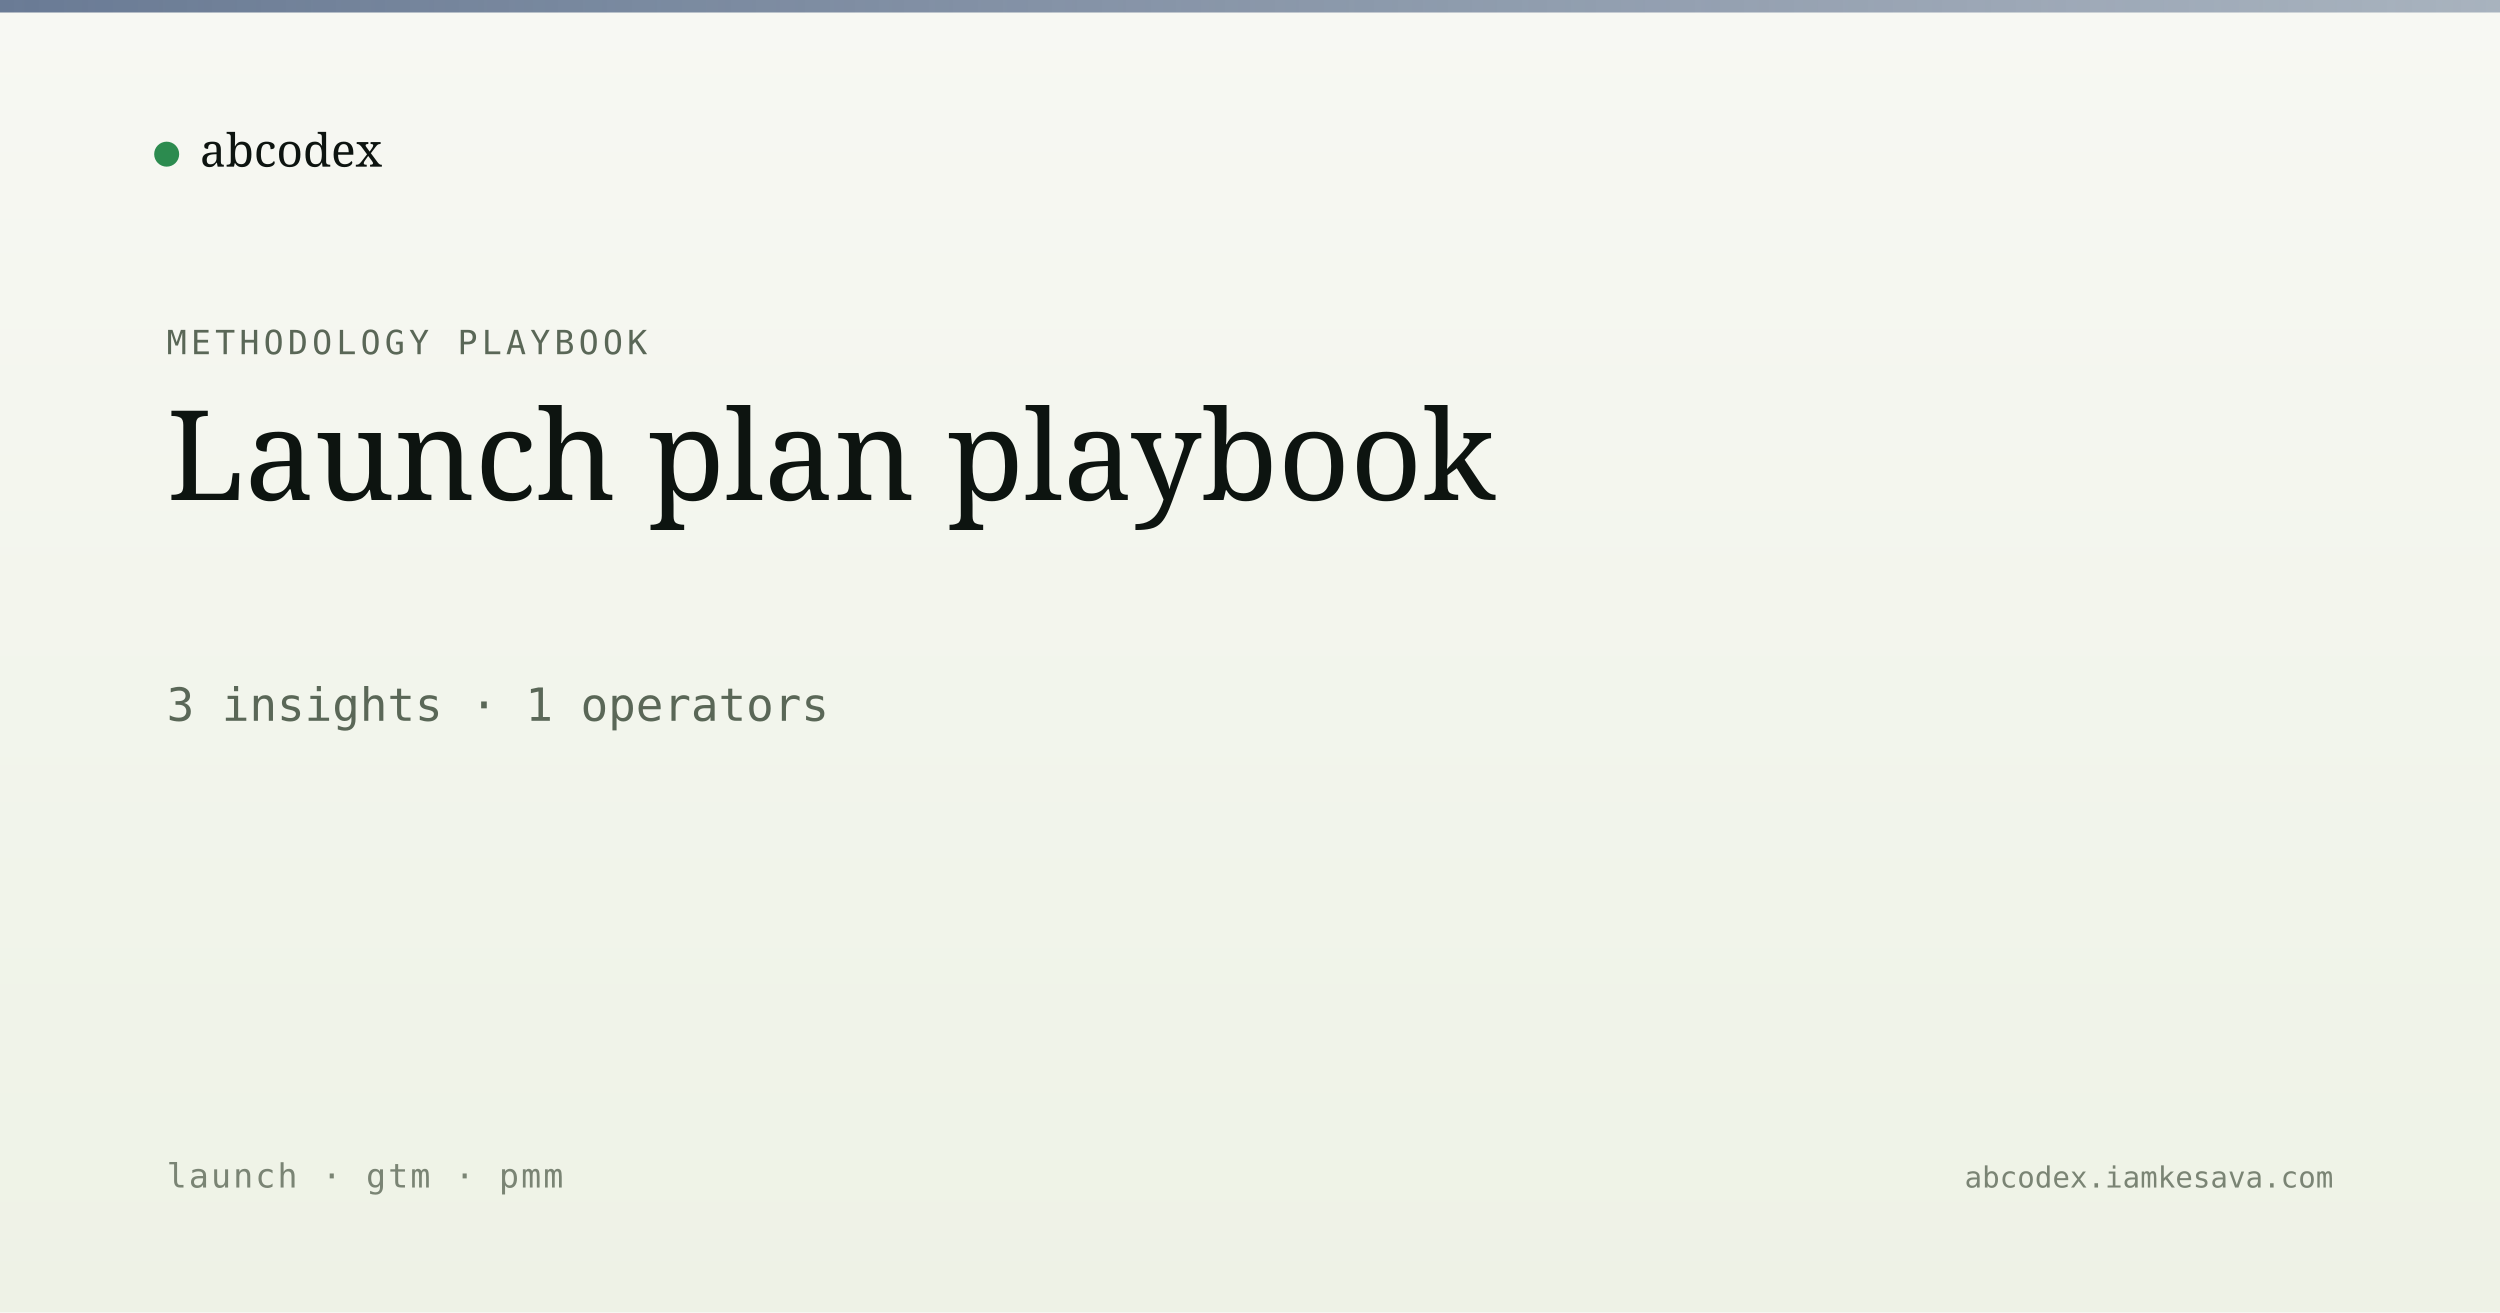
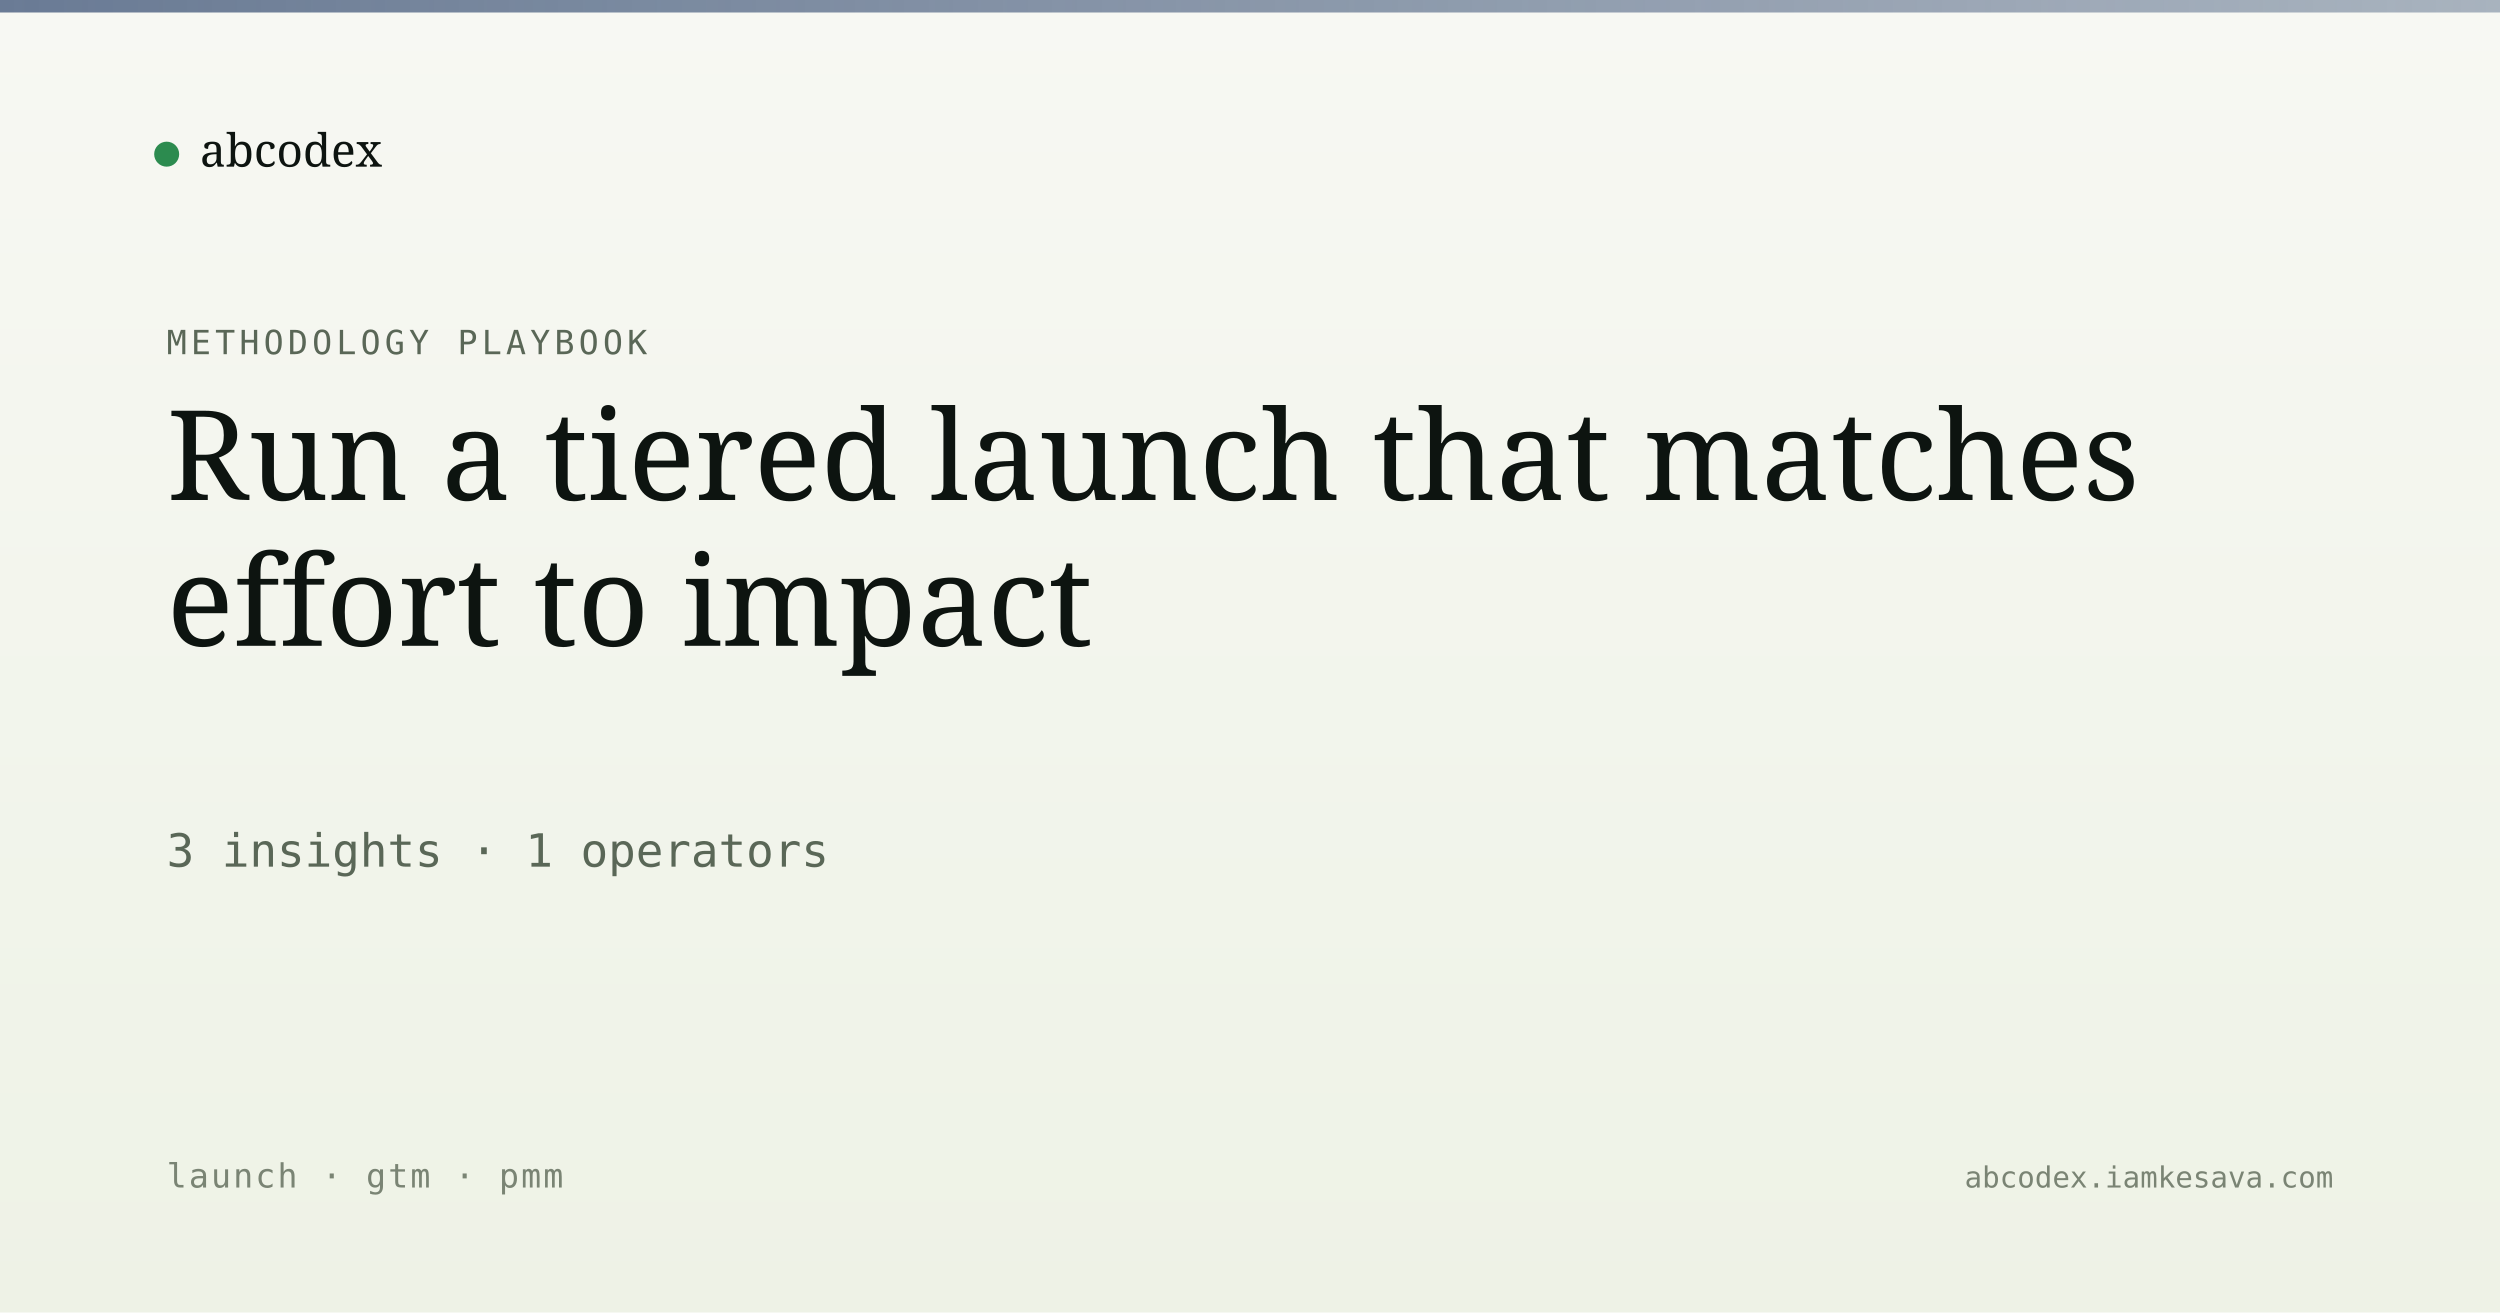
<svg xmlns="http://www.w3.org/2000/svg" viewBox="0 0 1200 630" width="1200" height="630">
  <defs>
    <linearGradient id="bg" x1="0" y1="0" x2="0" y2="1">
      <stop offset="0" stop-color="#f7f8f3" />
      <stop offset="1" stop-color="#eef2e6" />
    </linearGradient>
    <linearGradient id="band" x1="0" y1="0" x2="1" y2="0">
      <stop offset="0" stop-color="#5a6d8a" stop-opacity="0.9" />
      <stop offset="1" stop-color="#5a6d8a" stop-opacity="0.5" />
    </linearGradient>
  </defs>
  <rect width="1200" height="630" fill="url(#bg)" />
  <rect x="0" y="0" width="1200" height="6" fill="url(#band)" />
  <g transform="translate(80, 60)">
    <circle cx="0" cy="14" r="6" fill="#2c8b4f" />
    <text x="16" y="20" font-family="Newsreader, serif" font-size="22" fill="#0d1410">abcodex</text>
  </g>
  <text x="80" y="170" font-family="JetBrains Mono, monospace" font-size="16" fill="#5a6757" letter-spacing="2">METHODOLOGY PLAYBOOK</text>
-   <text x="80" y="240" font-family="Newsreader, serif" font-size="60" font-weight="500" fill="#0d1410">Launch plan playbook</text>
-   <text x="80" y="346" font-family="JetBrains Mono, monospace" font-size="22" fill="#5a6757">3 insights · 1 operators</text>
+   <text x="80" y="240" font-family="Newsreader, serif" font-size="60" font-weight="500" fill="#0d1410">Run a tiered launch that matches</text>
+   <text x="80" y="310" font-family="Newsreader, serif" font-size="60" font-weight="500" fill="#0d1410">effort to impact</text>
+   <text x="80" y="416" font-family="JetBrains Mono, monospace" font-size="22" fill="#5a6757">3 insights · 1 operators</text>
  <text x="80" y="570" font-family="JetBrains Mono, monospace" font-size="16" fill="#7a8474" letter-spacing="1">launch · gtm · pmm</text>
  <text x="1120" y="570" text-anchor="end" font-family="JetBrains Mono, monospace" font-size="14" fill="#7a8474">abcodex.iamkesava.com</text>
</svg>
